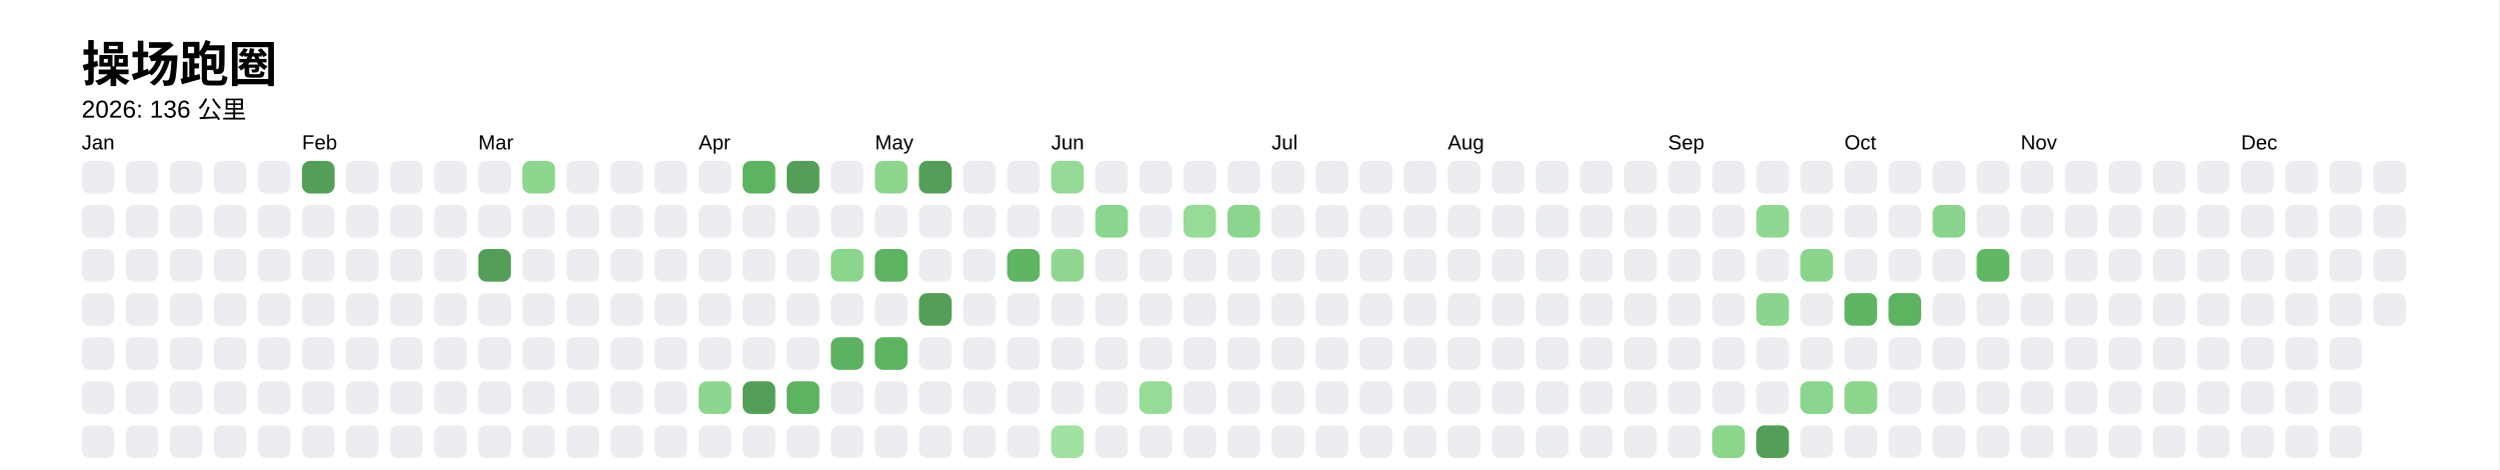
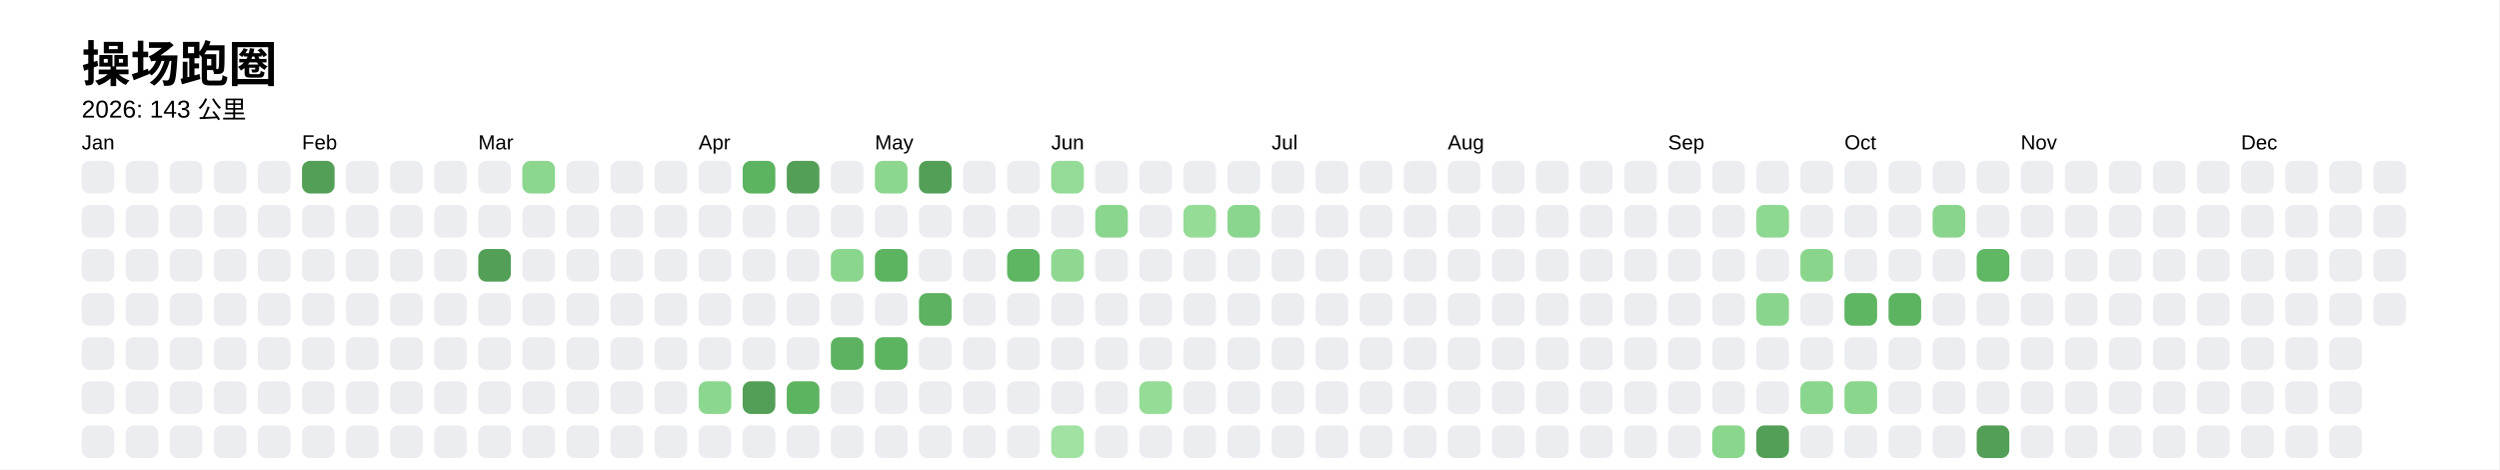
<svg xmlns="http://www.w3.org/2000/svg" baseProfile="full" height="57.5mm" version="1.1" viewBox="0,0,306.2,57.5" width="306.2mm">
  <defs />
  <rect fill="#FFFFFF" height="57.5" width="306.2" x="0" y="0" />
  <text fill="#000000" style="font-size:6px; font-family:Arial; font-weight:bold;" x="10" y="10">操场跑圈</text>
-   <text fill="#000000" style="font-size:3px; font-family:Arial;" x="10" y="14.4">2026: 136 公里</text>
+   <text fill="#000000" style="font-size:3px; font-family:Arial;" x="10" y="14.4">2026: 143 公里</text>
  <text fill="#000000" style="font-size:2.5px; font-family:Arial" x="10" y="18.3">Jan</text>
  <rect fill="#EBEDF0" height="4" rx="1" ry="1" width="4" x="10" y="19.7" />
  <rect fill="#EBEDF0" height="4" rx="1" ry="1" width="4" x="10" y="25.1" />
  <rect fill="#EBEDF0" height="4" rx="1" ry="1" width="4" x="10" y="30.5" />
  <rect fill="#EBEDF0" height="4" rx="1" ry="1" width="4" x="10" y="35.9" />
  <rect fill="#EBEDF0" height="4" rx="1" ry="1" width="4" x="10" y="41.3" />
  <rect fill="#EBEDF0" height="4" rx="1" ry="1" width="4" x="10" y="46.7" />
  <rect fill="#EBEDF0" height="4" rx="1" ry="1" width="4" x="10" y="52.1" />
  <rect fill="#EBEDF0" height="4" rx="1" ry="1" width="4" x="15.4" y="19.7" />
  <rect fill="#EBEDF0" height="4" rx="1" ry="1" width="4" x="15.4" y="25.1" />
  <rect fill="#EBEDF0" height="4" rx="1" ry="1" width="4" x="15.4" y="30.5" />
  <rect fill="#EBEDF0" height="4" rx="1" ry="1" width="4" x="15.4" y="35.9" />
  <rect fill="#EBEDF0" height="4" rx="1" ry="1" width="4" x="15.4" y="41.3" />
  <rect fill="#EBEDF0" height="4" rx="1" ry="1" width="4" x="15.4" y="46.7" />
  <rect fill="#EBEDF0" height="4" rx="1" ry="1" width="4" x="15.4" y="52.1" />
  <rect fill="#EBEDF0" height="4" rx="1" ry="1" width="4" x="20.8" y="19.7" />
  <rect fill="#EBEDF0" height="4" rx="1" ry="1" width="4" x="20.8" y="25.1" />
  <rect fill="#EBEDF0" height="4" rx="1" ry="1" width="4" x="20.8" y="30.5" />
  <rect fill="#EBEDF0" height="4" rx="1" ry="1" width="4" x="20.8" y="35.9" />
  <rect fill="#EBEDF0" height="4" rx="1" ry="1" width="4" x="20.8" y="41.3" />
  <rect fill="#EBEDF0" height="4" rx="1" ry="1" width="4" x="20.8" y="46.7" />
  <rect fill="#EBEDF0" height="4" rx="1" ry="1" width="4" x="20.8" y="52.1" />
  <rect fill="#EBEDF0" height="4" rx="1" ry="1" width="4" x="26.2" y="19.7" />
  <rect fill="#EBEDF0" height="4" rx="1" ry="1" width="4" x="26.2" y="25.1" />
  <rect fill="#EBEDF0" height="4" rx="1" ry="1" width="4" x="26.2" y="30.5" />
  <rect fill="#EBEDF0" height="4" rx="1" ry="1" width="4" x="26.2" y="35.9" />
  <rect fill="#EBEDF0" height="4" rx="1" ry="1" width="4" x="26.2" y="41.3" />
  <rect fill="#EBEDF0" height="4" rx="1" ry="1" width="4" x="26.2" y="46.7" />
  <rect fill="#EBEDF0" height="4" rx="1" ry="1" width="4" x="26.2" y="52.1" />
  <rect fill="#EBEDF0" height="4" rx="1" ry="1" width="4" x="31.6" y="19.7" />
  <rect fill="#EBEDF0" height="4" rx="1" ry="1" width="4" x="31.6" y="25.1" />
  <rect fill="#EBEDF0" height="4" rx="1" ry="1" width="4" x="31.6" y="30.5" />
  <rect fill="#EBEDF0" height="4" rx="1" ry="1" width="4" x="31.6" y="35.9" />
  <rect fill="#EBEDF0" height="4" rx="1" ry="1" width="4" x="31.6" y="41.3" />
  <rect fill="#EBEDF0" height="4" rx="1" ry="1" width="4" x="31.6" y="46.7" />
  <rect fill="#EBEDF0" height="4" rx="1" ry="1" width="4" x="31.6" y="52.1" />
  <text fill="#000000" style="font-size:2.5px; font-family:Arial" x="37.0" y="18.3">Feb</text>
  <rect fill="#549F57" height="4" rx="1" ry="1" width="4" x="37.0" y="19.7" />
  <rect fill="#EBEDF0" height="4" rx="1" ry="1" width="4" x="37.0" y="25.1" />
  <rect fill="#EBEDF0" height="4" rx="1" ry="1" width="4" x="37.0" y="30.5" />
  <rect fill="#EBEDF0" height="4" rx="1" ry="1" width="4" x="37.0" y="35.9" />
  <rect fill="#EBEDF0" height="4" rx="1" ry="1" width="4" x="37.0" y="41.3" />
  <rect fill="#EBEDF0" height="4" rx="1" ry="1" width="4" x="37.0" y="46.7" />
  <rect fill="#EBEDF0" height="4" rx="1" ry="1" width="4" x="37.0" y="52.1" />
  <rect fill="#EBEDF0" height="4" rx="1" ry="1" width="4" x="42.4" y="19.7" />
  <rect fill="#EBEDF0" height="4" rx="1" ry="1" width="4" x="42.4" y="25.1" />
  <rect fill="#EBEDF0" height="4" rx="1" ry="1" width="4" x="42.4" y="30.5" />
  <rect fill="#EBEDF0" height="4" rx="1" ry="1" width="4" x="42.4" y="35.9" />
  <rect fill="#EBEDF0" height="4" rx="1" ry="1" width="4" x="42.4" y="41.3" />
  <rect fill="#EBEDF0" height="4" rx="1" ry="1" width="4" x="42.4" y="46.7" />
  <rect fill="#EBEDF0" height="4" rx="1" ry="1" width="4" x="42.4" y="52.1" />
  <rect fill="#EBEDF0" height="4" rx="1" ry="1" width="4" x="47.8" y="19.7" />
  <rect fill="#EBEDF0" height="4" rx="1" ry="1" width="4" x="47.8" y="25.1" />
  <rect fill="#EBEDF0" height="4" rx="1" ry="1" width="4" x="47.8" y="30.5" />
  <rect fill="#EBEDF0" height="4" rx="1" ry="1" width="4" x="47.8" y="35.9" />
  <rect fill="#EBEDF0" height="4" rx="1" ry="1" width="4" x="47.8" y="41.3" />
  <rect fill="#EBEDF0" height="4" rx="1" ry="1" width="4" x="47.8" y="46.7" />
  <rect fill="#EBEDF0" height="4" rx="1" ry="1" width="4" x="47.8" y="52.1" />
  <rect fill="#EBEDF0" height="4" rx="1" ry="1" width="4" x="53.2" y="19.7" />
  <rect fill="#EBEDF0" height="4" rx="1" ry="1" width="4" x="53.2" y="25.1" />
  <rect fill="#EBEDF0" height="4" rx="1" ry="1" width="4" x="53.2" y="30.5" />
  <rect fill="#EBEDF0" height="4" rx="1" ry="1" width="4" x="53.2" y="35.9" />
  <rect fill="#EBEDF0" height="4" rx="1" ry="1" width="4" x="53.2" y="41.3" />
  <rect fill="#EBEDF0" height="4" rx="1" ry="1" width="4" x="53.2" y="46.7" />
  <rect fill="#EBEDF0" height="4" rx="1" ry="1" width="4" x="53.2" y="52.1" />
  <text fill="#000000" style="font-size:2.5px; font-family:Arial" x="58.6" y="18.3">Mar</text>
  <rect fill="#EBEDF0" height="4" rx="1" ry="1" width="4" x="58.6" y="19.7" />
  <rect fill="#EBEDF0" height="4" rx="1" ry="1" width="4" x="58.6" y="25.1" />
  <rect fill="#549F57" height="4" rx="1" ry="1" width="4" x="58.6" y="30.5" />
  <rect fill="#EBEDF0" height="4" rx="1" ry="1" width="4" x="58.6" y="35.9" />
  <rect fill="#EBEDF0" height="4" rx="1" ry="1" width="4" x="58.6" y="41.3" />
  <rect fill="#EBEDF0" height="4" rx="1" ry="1" width="4" x="58.6" y="46.7" />
  <rect fill="#EBEDF0" height="4" rx="1" ry="1" width="4" x="58.6" y="52.1" />
  <rect fill="#8cd68e" height="4" rx="1" ry="1" width="4" x="64" y="19.7" />
  <rect fill="#EBEDF0" height="4" rx="1" ry="1" width="4" x="64" y="25.1" />
  <rect fill="#EBEDF0" height="4" rx="1" ry="1" width="4" x="64" y="30.5" />
  <rect fill="#EBEDF0" height="4" rx="1" ry="1" width="4" x="64" y="35.9" />
  <rect fill="#EBEDF0" height="4" rx="1" ry="1" width="4" x="64" y="41.3" />
  <rect fill="#EBEDF0" height="4" rx="1" ry="1" width="4" x="64" y="46.7" />
  <rect fill="#EBEDF0" height="4" rx="1" ry="1" width="4" x="64" y="52.1" />
  <rect fill="#EBEDF0" height="4" rx="1" ry="1" width="4" x="69.4" y="19.7" />
  <rect fill="#EBEDF0" height="4" rx="1" ry="1" width="4" x="69.4" y="25.1" />
  <rect fill="#EBEDF0" height="4" rx="1" ry="1" width="4" x="69.4" y="30.5" />
  <rect fill="#EBEDF0" height="4" rx="1" ry="1" width="4" x="69.4" y="35.9" />
  <rect fill="#EBEDF0" height="4" rx="1" ry="1" width="4" x="69.4" y="41.3" />
  <rect fill="#EBEDF0" height="4" rx="1" ry="1" width="4" x="69.4" y="46.7" />
  <rect fill="#EBEDF0" height="4" rx="1" ry="1" width="4" x="69.4" y="52.1" />
  <rect fill="#EBEDF0" height="4" rx="1" ry="1" width="4" x="74.8" y="19.7" />
  <rect fill="#EBEDF0" height="4" rx="1" ry="1" width="4" x="74.8" y="25.1" />
  <rect fill="#EBEDF0" height="4" rx="1" ry="1" width="4" x="74.8" y="30.5" />
  <rect fill="#EBEDF0" height="4" rx="1" ry="1" width="4" x="74.8" y="35.9" />
  <rect fill="#EBEDF0" height="4" rx="1" ry="1" width="4" x="74.8" y="41.3" />
  <rect fill="#EBEDF0" height="4" rx="1" ry="1" width="4" x="74.8" y="46.7" />
  <rect fill="#EBEDF0" height="4" rx="1" ry="1" width="4" x="74.8" y="52.1" />
  <rect fill="#EBEDF0" height="4" rx="1" ry="1" width="4" x="80.2" y="19.7" />
  <rect fill="#EBEDF0" height="4" rx="1" ry="1" width="4" x="80.2" y="25.1" />
  <rect fill="#EBEDF0" height="4" rx="1" ry="1" width="4" x="80.2" y="30.5" />
  <rect fill="#EBEDF0" height="4" rx="1" ry="1" width="4" x="80.2" y="35.9" />
  <rect fill="#EBEDF0" height="4" rx="1" ry="1" width="4" x="80.2" y="41.3" />
  <rect fill="#EBEDF0" height="4" rx="1" ry="1" width="4" x="80.2" y="46.7" />
  <rect fill="#EBEDF0" height="4" rx="1" ry="1" width="4" x="80.2" y="52.1" />
  <text fill="#000000" style="font-size:2.5px; font-family:Arial" x="85.6" y="18.3">Apr</text>
  <rect fill="#EBEDF0" height="4" rx="1" ry="1" width="4" x="85.6" y="19.7" />
  <rect fill="#EBEDF0" height="4" rx="1" ry="1" width="4" x="85.6" y="25.1" />
  <rect fill="#EBEDF0" height="4" rx="1" ry="1" width="4" x="85.6" y="30.5" />
  <rect fill="#EBEDF0" height="4" rx="1" ry="1" width="4" x="85.6" y="35.9" />
  <rect fill="#EBEDF0" height="4" rx="1" ry="1" width="4" x="85.6" y="41.3" />
  <rect fill="#8cd78f" height="4" rx="1" ry="1" width="4" x="85.6" y="46.7" />
  <rect fill="#EBEDF0" height="4" rx="1" ry="1" width="4" x="85.6" y="52.1" />
  <rect fill="#5cb360" height="4" rx="1" ry="1" width="4" x="91" y="19.7" />
  <rect fill="#EBEDF0" height="4" rx="1" ry="1" width="4" x="91" y="25.1" />
  <rect fill="#EBEDF0" height="4" rx="1" ry="1" width="4" x="91" y="30.5" />
  <rect fill="#EBEDF0" height="4" rx="1" ry="1" width="4" x="91" y="35.9" />
  <rect fill="#EBEDF0" height="4" rx="1" ry="1" width="4" x="91" y="41.3" />
  <rect fill="#549F57" height="4" rx="1" ry="1" width="4" x="91" y="46.7" />
  <rect fill="#EBEDF0" height="4" rx="1" ry="1" width="4" x="91" y="52.1" />
  <rect fill="#549F57" height="4" rx="1" ry="1" width="4" x="96.4" y="19.7" />
  <rect fill="#EBEDF0" height="4" rx="1" ry="1" width="4" x="96.4" y="25.1" />
  <rect fill="#EBEDF0" height="4" rx="1" ry="1" width="4" x="96.4" y="30.5" />
  <rect fill="#EBEDF0" height="4" rx="1" ry="1" width="4" x="96.4" y="35.9" />
  <rect fill="#EBEDF0" height="4" rx="1" ry="1" width="4" x="96.4" y="41.3" />
  <rect fill="#5cb360" height="4" rx="1" ry="1" width="4" x="96.4" y="46.7" />
  <rect fill="#EBEDF0" height="4" rx="1" ry="1" width="4" x="96.4" y="52.1" />
  <rect fill="#EBEDF0" height="4" rx="1" ry="1" width="4" x="101.8" y="19.7" />
  <rect fill="#EBEDF0" height="4" rx="1" ry="1" width="4" x="101.8" y="25.1" />
  <rect fill="#8bd68d" height="4" rx="1" ry="1" width="4" x="101.8" y="30.5" />
  <rect fill="#EBEDF0" height="4" rx="1" ry="1" width="4" x="101.8" y="35.9" />
  <rect fill="#5cb260" height="4" rx="1" ry="1" width="4" x="101.8" y="41.3" />
  <rect fill="#EBEDF0" height="4" rx="1" ry="1" width="4" x="101.8" y="46.7" />
  <rect fill="#EBEDF0" height="4" rx="1" ry="1" width="4" x="101.8" y="52.1" />
  <text fill="#000000" style="font-size:2.5px; font-family:Arial" x="107.2" y="18.3">May</text>
  <rect fill="#8cd68e" height="4" rx="1" ry="1" width="4" x="107.2" y="19.7" />
  <rect fill="#EBEDF0" height="4" rx="1" ry="1" width="4" x="107.2" y="25.1" />
  <rect fill="#5cb360" height="4" rx="1" ry="1" width="4" x="107.2" y="30.5" />
  <rect fill="#EBEDF0" height="4" rx="1" ry="1" width="4" x="107.2" y="35.9" />
  <rect fill="#5cb360" height="4" rx="1" ry="1" width="4" x="107.2" y="41.3" />
  <rect fill="#EBEDF0" height="4" rx="1" ry="1" width="4" x="107.2" y="46.7" />
  <rect fill="#EBEDF0" height="4" rx="1" ry="1" width="4" x="107.2" y="52.1" />
  <rect fill="#549F57" height="4" rx="1" ry="1" width="4" x="112.6" y="19.7" />
  <rect fill="#EBEDF0" height="4" rx="1" ry="1" width="4" x="112.6" y="25.1" />
  <rect fill="#EBEDF0" height="4" rx="1" ry="1" width="4" x="112.6" y="30.5" />
-   <rect fill="#549F57" height="4" rx="1" ry="1" width="4" x="112.6" y="35.9" />
+   <rect fill="#5cb260" height="4" rx="1" ry="1" width="4" x="112.6" y="35.9" />
  <rect fill="#EBEDF0" height="4" rx="1" ry="1" width="4" x="112.6" y="41.3" />
  <rect fill="#EBEDF0" height="4" rx="1" ry="1" width="4" x="112.6" y="46.7" />
  <rect fill="#EBEDF0" height="4" rx="1" ry="1" width="4" x="112.6" y="52.1" />
  <rect fill="#EBEDF0" height="4" rx="1" ry="1" width="4" x="118" y="19.7" />
  <rect fill="#EBEDF0" height="4" rx="1" ry="1" width="4" x="118" y="25.1" />
  <rect fill="#EBEDF0" height="4" rx="1" ry="1" width="4" x="118" y="30.5" />
  <rect fill="#EBEDF0" height="4" rx="1" ry="1" width="4" x="118" y="35.9" />
  <rect fill="#EBEDF0" height="4" rx="1" ry="1" width="4" x="118" y="41.3" />
  <rect fill="#EBEDF0" height="4" rx="1" ry="1" width="4" x="118" y="46.7" />
  <rect fill="#EBEDF0" height="4" rx="1" ry="1" width="4" x="118" y="52.1" />
  <rect fill="#EBEDF0" height="4" rx="1" ry="1" width="4" x="123.4" y="19.7" />
  <rect fill="#EBEDF0" height="4" rx="1" ry="1" width="4" x="123.4" y="25.1" />
  <rect fill="#5eb663" height="4" rx="1" ry="1" width="4" x="123.4" y="30.5" />
  <rect fill="#EBEDF0" height="4" rx="1" ry="1" width="4" x="123.4" y="35.9" />
  <rect fill="#EBEDF0" height="4" rx="1" ry="1" width="4" x="123.4" y="41.3" />
  <rect fill="#EBEDF0" height="4" rx="1" ry="1" width="4" x="123.4" y="46.7" />
  <rect fill="#EBEDF0" height="4" rx="1" ry="1" width="4" x="123.4" y="52.1" />
  <text fill="#000000" style="font-size:2.5px; font-family:Arial" x="128.8" y="18.3">Jun</text>
  <rect fill="#94db97" height="4" rx="1" ry="1" width="4" x="128.8" y="19.7" />
  <rect fill="#EBEDF0" height="4" rx="1" ry="1" width="4" x="128.8" y="25.1" />
  <rect fill="#90d892" height="4" rx="1" ry="1" width="4" x="128.8" y="30.5" />
  <rect fill="#EBEDF0" height="4" rx="1" ry="1" width="4" x="128.8" y="35.9" />
  <rect fill="#EBEDF0" height="4" rx="1" ry="1" width="4" x="128.8" y="41.3" />
  <rect fill="#EBEDF0" height="4" rx="1" ry="1" width="4" x="128.8" y="46.7" />
  <rect fill="#a1e2a3" height="4" rx="1" ry="1" width="4" x="128.8" y="52.1" />
  <rect fill="#EBEDF0" height="4" rx="1" ry="1" width="4" x="134.2" y="19.7" />
  <rect fill="#8bd68e" height="4" rx="1" ry="1" width="4" x="134.2" y="25.1" />
  <rect fill="#EBEDF0" height="4" rx="1" ry="1" width="4" x="134.2" y="30.5" />
  <rect fill="#EBEDF0" height="4" rx="1" ry="1" width="4" x="134.2" y="35.9" />
  <rect fill="#EBEDF0" height="4" rx="1" ry="1" width="4" x="134.2" y="41.3" />
  <rect fill="#EBEDF0" height="4" rx="1" ry="1" width="4" x="134.2" y="46.7" />
  <rect fill="#EBEDF0" height="4" rx="1" ry="1" width="4" x="134.2" y="52.1" />
  <rect fill="#EBEDF0" height="4" rx="1" ry="1" width="4" x="139.6" y="19.7" />
  <rect fill="#EBEDF0" height="4" rx="1" ry="1" width="4" x="139.6" y="25.1" />
  <rect fill="#EBEDF0" height="4" rx="1" ry="1" width="4" x="139.6" y="30.5" />
  <rect fill="#EBEDF0" height="4" rx="1" ry="1" width="4" x="139.6" y="35.9" />
  <rect fill="#EBEDF0" height="4" rx="1" ry="1" width="4" x="139.6" y="41.3" />
  <rect fill="#95dc97" height="4" rx="1" ry="1" width="4" x="139.6" y="46.7" />
  <rect fill="#EBEDF0" height="4" rx="1" ry="1" width="4" x="139.6" y="52.1" />
  <rect fill="#EBEDF0" height="4" rx="1" ry="1" width="4" x="145" y="19.7" />
  <rect fill="#95dc97" height="4" rx="1" ry="1" width="4" x="145" y="25.1" />
  <rect fill="#EBEDF0" height="4" rx="1" ry="1" width="4" x="145" y="30.5" />
  <rect fill="#EBEDF0" height="4" rx="1" ry="1" width="4" x="145" y="35.9" />
  <rect fill="#EBEDF0" height="4" rx="1" ry="1" width="4" x="145" y="41.3" />
  <rect fill="#EBEDF0" height="4" rx="1" ry="1" width="4" x="145" y="46.7" />
  <rect fill="#EBEDF0" height="4" rx="1" ry="1" width="4" x="145" y="52.1" />
  <rect fill="#EBEDF0" height="4" rx="1" ry="1" width="4" x="150.4" y="19.7" />
  <rect fill="#8bd68e" height="4" rx="1" ry="1" width="4" x="150.4" y="25.1" />
  <rect fill="#EBEDF0" height="4" rx="1" ry="1" width="4" x="150.4" y="30.5" />
  <rect fill="#EBEDF0" height="4" rx="1" ry="1" width="4" x="150.4" y="35.9" />
  <rect fill="#EBEDF0" height="4" rx="1" ry="1" width="4" x="150.4" y="41.3" />
  <rect fill="#EBEDF0" height="4" rx="1" ry="1" width="4" x="150.4" y="46.7" />
  <rect fill="#EBEDF0" height="4" rx="1" ry="1" width="4" x="150.4" y="52.1" />
  <text fill="#000000" style="font-size:2.5px; font-family:Arial" x="155.8" y="18.3">Jul</text>
  <rect fill="#EBEDF0" height="4" rx="1" ry="1" width="4" x="155.8" y="19.7" />
  <rect fill="#EBEDF0" height="4" rx="1" ry="1" width="4" x="155.8" y="25.1" />
  <rect fill="#EBEDF0" height="4" rx="1" ry="1" width="4" x="155.8" y="30.5" />
  <rect fill="#EBEDF0" height="4" rx="1" ry="1" width="4" x="155.8" y="35.9" />
  <rect fill="#EBEDF0" height="4" rx="1" ry="1" width="4" x="155.8" y="41.3" />
  <rect fill="#EBEDF0" height="4" rx="1" ry="1" width="4" x="155.8" y="46.7" />
  <rect fill="#EBEDF0" height="4" rx="1" ry="1" width="4" x="155.8" y="52.1" />
  <rect fill="#EBEDF0" height="4" rx="1" ry="1" width="4" x="161.2" y="19.7" />
  <rect fill="#EBEDF0" height="4" rx="1" ry="1" width="4" x="161.2" y="25.1" />
  <rect fill="#EBEDF0" height="4" rx="1" ry="1" width="4" x="161.2" y="30.5" />
  <rect fill="#EBEDF0" height="4" rx="1" ry="1" width="4" x="161.2" y="35.9" />
  <rect fill="#EBEDF0" height="4" rx="1" ry="1" width="4" x="161.2" y="41.3" />
  <rect fill="#EBEDF0" height="4" rx="1" ry="1" width="4" x="161.2" y="46.7" />
  <rect fill="#EBEDF0" height="4" rx="1" ry="1" width="4" x="161.2" y="52.1" />
  <rect fill="#EBEDF0" height="4" rx="1" ry="1" width="4" x="166.6" y="19.7" />
  <rect fill="#EBEDF0" height="4" rx="1" ry="1" width="4" x="166.6" y="25.1" />
  <rect fill="#EBEDF0" height="4" rx="1" ry="1" width="4" x="166.6" y="30.5" />
  <rect fill="#EBEDF0" height="4" rx="1" ry="1" width="4" x="166.6" y="35.9" />
  <rect fill="#EBEDF0" height="4" rx="1" ry="1" width="4" x="166.6" y="41.3" />
  <rect fill="#EBEDF0" height="4" rx="1" ry="1" width="4" x="166.6" y="46.7" />
  <rect fill="#EBEDF0" height="4" rx="1" ry="1" width="4" x="166.6" y="52.1" />
  <rect fill="#EBEDF0" height="4" rx="1" ry="1" width="4" x="172" y="19.7" />
  <rect fill="#EBEDF0" height="4" rx="1" ry="1" width="4" x="172" y="25.1" />
  <rect fill="#EBEDF0" height="4" rx="1" ry="1" width="4" x="172" y="30.5" />
  <rect fill="#EBEDF0" height="4" rx="1" ry="1" width="4" x="172" y="35.9" />
  <rect fill="#EBEDF0" height="4" rx="1" ry="1" width="4" x="172" y="41.3" />
  <rect fill="#EBEDF0" height="4" rx="1" ry="1" width="4" x="172" y="46.7" />
  <rect fill="#EBEDF0" height="4" rx="1" ry="1" width="4" x="172" y="52.1" />
  <text fill="#000000" style="font-size:2.5px; font-family:Arial" x="177.4" y="18.3">Aug</text>
  <rect fill="#EBEDF0" height="4" rx="1" ry="1" width="4" x="177.4" y="19.7" />
  <rect fill="#EBEDF0" height="4" rx="1" ry="1" width="4" x="177.4" y="25.1" />
  <rect fill="#EBEDF0" height="4" rx="1" ry="1" width="4" x="177.4" y="30.5" />
  <rect fill="#EBEDF0" height="4" rx="1" ry="1" width="4" x="177.4" y="35.9" />
  <rect fill="#EBEDF0" height="4" rx="1" ry="1" width="4" x="177.4" y="41.3" />
  <rect fill="#EBEDF0" height="4" rx="1" ry="1" width="4" x="177.4" y="46.7" />
  <rect fill="#EBEDF0" height="4" rx="1" ry="1" width="4" x="177.4" y="52.1" />
  <rect fill="#EBEDF0" height="4" rx="1" ry="1" width="4" x="182.8" y="19.7" />
  <rect fill="#EBEDF0" height="4" rx="1" ry="1" width="4" x="182.8" y="25.1" />
  <rect fill="#EBEDF0" height="4" rx="1" ry="1" width="4" x="182.8" y="30.5" />
  <rect fill="#EBEDF0" height="4" rx="1" ry="1" width="4" x="182.8" y="35.9" />
  <rect fill="#EBEDF0" height="4" rx="1" ry="1" width="4" x="182.8" y="41.3" />
  <rect fill="#EBEDF0" height="4" rx="1" ry="1" width="4" x="182.8" y="46.7" />
  <rect fill="#EBEDF0" height="4" rx="1" ry="1" width="4" x="182.8" y="52.1" />
  <rect fill="#EBEDF0" height="4" rx="1" ry="1" width="4" x="188.2" y="19.7" />
  <rect fill="#EBEDF0" height="4" rx="1" ry="1" width="4" x="188.2" y="25.1" />
  <rect fill="#EBEDF0" height="4" rx="1" ry="1" width="4" x="188.2" y="30.5" />
  <rect fill="#EBEDF0" height="4" rx="1" ry="1" width="4" x="188.2" y="35.9" />
  <rect fill="#EBEDF0" height="4" rx="1" ry="1" width="4" x="188.2" y="41.3" />
  <rect fill="#EBEDF0" height="4" rx="1" ry="1" width="4" x="188.2" y="46.7" />
  <rect fill="#EBEDF0" height="4" rx="1" ry="1" width="4" x="188.2" y="52.1" />
  <rect fill="#EBEDF0" height="4" rx="1" ry="1" width="4" x="193.6" y="19.7" />
  <rect fill="#EBEDF0" height="4" rx="1" ry="1" width="4" x="193.6" y="25.1" />
  <rect fill="#EBEDF0" height="4" rx="1" ry="1" width="4" x="193.6" y="30.5" />
  <rect fill="#EBEDF0" height="4" rx="1" ry="1" width="4" x="193.6" y="35.9" />
  <rect fill="#EBEDF0" height="4" rx="1" ry="1" width="4" x="193.6" y="41.3" />
  <rect fill="#EBEDF0" height="4" rx="1" ry="1" width="4" x="193.6" y="46.7" />
  <rect fill="#EBEDF0" height="4" rx="1" ry="1" width="4" x="193.6" y="52.1" />
  <rect fill="#EBEDF0" height="4" rx="1" ry="1" width="4" x="199" y="19.7" />
  <rect fill="#EBEDF0" height="4" rx="1" ry="1" width="4" x="199" y="25.1" />
  <rect fill="#EBEDF0" height="4" rx="1" ry="1" width="4" x="199" y="30.5" />
  <rect fill="#EBEDF0" height="4" rx="1" ry="1" width="4" x="199" y="35.9" />
  <rect fill="#EBEDF0" height="4" rx="1" ry="1" width="4" x="199" y="41.3" />
  <rect fill="#EBEDF0" height="4" rx="1" ry="1" width="4" x="199" y="46.7" />
  <rect fill="#EBEDF0" height="4" rx="1" ry="1" width="4" x="199" y="52.1" />
  <text fill="#000000" style="font-size:2.5px; font-family:Arial" x="204.4" y="18.3">Sep</text>
  <rect fill="#EBEDF0" height="4" rx="1" ry="1" width="4" x="204.4" y="19.7" />
  <rect fill="#EBEDF0" height="4" rx="1" ry="1" width="4" x="204.4" y="25.1" />
  <rect fill="#EBEDF0" height="4" rx="1" ry="1" width="4" x="204.4" y="30.5" />
  <rect fill="#EBEDF0" height="4" rx="1" ry="1" width="4" x="204.4" y="35.9" />
  <rect fill="#EBEDF0" height="4" rx="1" ry="1" width="4" x="204.4" y="41.3" />
  <rect fill="#EBEDF0" height="4" rx="1" ry="1" width="4" x="204.4" y="46.7" />
  <rect fill="#EBEDF0" height="4" rx="1" ry="1" width="4" x="204.4" y="52.1" />
  <rect fill="#EBEDF0" height="4" rx="1" ry="1" width="4" x="209.8" y="19.7" />
  <rect fill="#EBEDF0" height="4" rx="1" ry="1" width="4" x="209.8" y="25.1" />
  <rect fill="#EBEDF0" height="4" rx="1" ry="1" width="4" x="209.8" y="30.5" />
  <rect fill="#EBEDF0" height="4" rx="1" ry="1" width="4" x="209.8" y="35.9" />
  <rect fill="#EBEDF0" height="4" rx="1" ry="1" width="4" x="209.8" y="41.3" />
  <rect fill="#EBEDF0" height="4" rx="1" ry="1" width="4" x="209.8" y="46.7" />
  <rect fill="#8bd68d" height="4" rx="1" ry="1" width="4" x="209.8" y="52.1" />
  <rect fill="#EBEDF0" height="4" rx="1" ry="1" width="4" x="215.2" y="19.7" />
  <rect fill="#8ed891" height="4" rx="1" ry="1" width="4" x="215.2" y="25.1" />
  <rect fill="#EBEDF0" height="4" rx="1" ry="1" width="4" x="215.2" y="30.5" />
  <rect fill="#8ad58d" height="4" rx="1" ry="1" width="4" x="215.2" y="35.9" />
  <rect fill="#EBEDF0" height="4" rx="1" ry="1" width="4" x="215.2" y="41.3" />
  <rect fill="#EBEDF0" height="4" rx="1" ry="1" width="4" x="215.2" y="46.7" />
  <rect fill="#549F57" height="4" rx="1" ry="1" width="4" x="215.2" y="52.1" />
  <rect fill="#EBEDF0" height="4" rx="1" ry="1" width="4" x="220.6" y="19.7" />
  <rect fill="#EBEDF0" height="4" rx="1" ry="1" width="4" x="220.6" y="25.1" />
  <rect fill="#8ad58c" height="4" rx="1" ry="1" width="4" x="220.6" y="30.5" />
  <rect fill="#EBEDF0" height="4" rx="1" ry="1" width="4" x="220.6" y="35.9" />
  <rect fill="#EBEDF0" height="4" rx="1" ry="1" width="4" x="220.6" y="41.3" />
  <rect fill="#8bd68e" height="4" rx="1" ry="1" width="4" x="220.6" y="46.7" />
  <rect fill="#EBEDF0" height="4" rx="1" ry="1" width="4" x="220.6" y="52.1" />
  <text fill="#000000" style="font-size:2.5px; font-family:Arial" x="226" y="18.3">Oct</text>
  <rect fill="#EBEDF0" height="4" rx="1" ry="1" width="4" x="226" y="19.7" />
  <rect fill="#EBEDF0" height="4" rx="1" ry="1" width="4" x="226" y="25.1" />
  <rect fill="#EBEDF0" height="4" rx="1" ry="1" width="4" x="226" y="30.5" />
  <rect fill="#5eb562" height="4" rx="1" ry="1" width="4" x="226" y="35.9" />
  <rect fill="#EBEDF0" height="4" rx="1" ry="1" width="4" x="226" y="41.3" />
  <rect fill="#8bd68d" height="4" rx="1" ry="1" width="4" x="226" y="46.7" />
  <rect fill="#EBEDF0" height="4" rx="1" ry="1" width="4" x="226" y="52.1" />
  <rect fill="#EBEDF0" height="4" rx="1" ry="1" width="4" x="231.4" y="19.7" />
  <rect fill="#EBEDF0" height="4" rx="1" ry="1" width="4" x="231.4" y="25.1" />
  <rect fill="#EBEDF0" height="4" rx="1" ry="1" width="4" x="231.4" y="30.5" />
  <rect fill="#5cb360" height="4" rx="1" ry="1" width="4" x="231.4" y="35.9" />
  <rect fill="#EBEDF0" height="4" rx="1" ry="1" width="4" x="231.4" y="41.3" />
  <rect fill="#EBEDF0" height="4" rx="1" ry="1" width="4" x="231.4" y="46.7" />
  <rect fill="#EBEDF0" height="4" rx="1" ry="1" width="4" x="231.4" y="52.1" />
  <rect fill="#EBEDF0" height="4" rx="1" ry="1" width="4" x="236.8" y="19.7" />
  <rect fill="#8ad58d" height="4" rx="1" ry="1" width="4" x="236.8" y="25.1" />
  <rect fill="#EBEDF0" height="4" rx="1" ry="1" width="4" x="236.8" y="30.5" />
  <rect fill="#EBEDF0" height="4" rx="1" ry="1" width="4" x="236.8" y="35.9" />
  <rect fill="#EBEDF0" height="4" rx="1" ry="1" width="4" x="236.8" y="41.3" />
  <rect fill="#EBEDF0" height="4" rx="1" ry="1" width="4" x="236.8" y="46.7" />
  <rect fill="#EBEDF0" height="4" rx="1" ry="1" width="4" x="236.8" y="52.1" />
  <rect fill="#EBEDF0" height="4" rx="1" ry="1" width="4" x="242.2" y="19.7" />
  <rect fill="#EBEDF0" height="4" rx="1" ry="1" width="4" x="242.2" y="25.1" />
  <rect fill="#60b764" height="4" rx="1" ry="1" width="4" x="242.2" y="30.5" />
  <rect fill="#EBEDF0" height="4" rx="1" ry="1" width="4" x="242.2" y="35.9" />
  <rect fill="#EBEDF0" height="4" rx="1" ry="1" width="4" x="242.2" y="41.3" />
  <rect fill="#EBEDF0" height="4" rx="1" ry="1" width="4" x="242.2" y="46.7" />
-   <rect fill="#EBEDF0" height="4" rx="1" ry="1" width="4" x="242.2" y="52.1" />
+   <rect fill="#549F57" height="4" rx="1" ry="1" width="4" x="242.2" y="52.1" />
  <text fill="#000000" style="font-size:2.5px; font-family:Arial" x="247.6" y="18.3">Nov</text>
  <rect fill="#EBEDF0" height="4" rx="1" ry="1" width="4" x="247.6" y="19.7" />
  <rect fill="#EBEDF0" height="4" rx="1" ry="1" width="4" x="247.6" y="25.1" />
  <rect fill="#EBEDF0" height="4" rx="1" ry="1" width="4" x="247.6" y="30.5" />
  <rect fill="#EBEDF0" height="4" rx="1" ry="1" width="4" x="247.6" y="35.9" />
  <rect fill="#EBEDF0" height="4" rx="1" ry="1" width="4" x="247.6" y="41.3" />
  <rect fill="#EBEDF0" height="4" rx="1" ry="1" width="4" x="247.6" y="46.7" />
  <rect fill="#EBEDF0" height="4" rx="1" ry="1" width="4" x="247.6" y="52.1" />
  <rect fill="#EBEDF0" height="4" rx="1" ry="1" width="4" x="253" y="19.7" />
  <rect fill="#EBEDF0" height="4" rx="1" ry="1" width="4" x="253" y="25.1" />
  <rect fill="#EBEDF0" height="4" rx="1" ry="1" width="4" x="253" y="30.5" />
  <rect fill="#EBEDF0" height="4" rx="1" ry="1" width="4" x="253" y="35.9" />
  <rect fill="#EBEDF0" height="4" rx="1" ry="1" width="4" x="253" y="41.3" />
  <rect fill="#EBEDF0" height="4" rx="1" ry="1" width="4" x="253" y="46.7" />
  <rect fill="#EBEDF0" height="4" rx="1" ry="1" width="4" x="253" y="52.1" />
  <rect fill="#EBEDF0" height="4" rx="1" ry="1" width="4" x="258.4" y="19.7" />
  <rect fill="#EBEDF0" height="4" rx="1" ry="1" width="4" x="258.4" y="25.1" />
  <rect fill="#EBEDF0" height="4" rx="1" ry="1" width="4" x="258.4" y="30.5" />
  <rect fill="#EBEDF0" height="4" rx="1" ry="1" width="4" x="258.4" y="35.9" />
  <rect fill="#EBEDF0" height="4" rx="1" ry="1" width="4" x="258.4" y="41.3" />
  <rect fill="#EBEDF0" height="4" rx="1" ry="1" width="4" x="258.4" y="46.7" />
  <rect fill="#EBEDF0" height="4" rx="1" ry="1" width="4" x="258.4" y="52.1" />
  <rect fill="#EBEDF0" height="4" rx="1" ry="1" width="4" x="263.8" y="19.7" />
  <rect fill="#EBEDF0" height="4" rx="1" ry="1" width="4" x="263.8" y="25.1" />
  <rect fill="#EBEDF0" height="4" rx="1" ry="1" width="4" x="263.8" y="30.5" />
  <rect fill="#EBEDF0" height="4" rx="1" ry="1" width="4" x="263.8" y="35.9" />
  <rect fill="#EBEDF0" height="4" rx="1" ry="1" width="4" x="263.8" y="41.3" />
  <rect fill="#EBEDF0" height="4" rx="1" ry="1" width="4" x="263.8" y="46.7" />
  <rect fill="#EBEDF0" height="4" rx="1" ry="1" width="4" x="263.8" y="52.1" />
  <rect fill="#EBEDF0" height="4" rx="1" ry="1" width="4" x="269.2" y="19.7" />
  <rect fill="#EBEDF0" height="4" rx="1" ry="1" width="4" x="269.2" y="25.1" />
  <rect fill="#EBEDF0" height="4" rx="1" ry="1" width="4" x="269.2" y="30.5" />
  <rect fill="#EBEDF0" height="4" rx="1" ry="1" width="4" x="269.2" y="35.9" />
  <rect fill="#EBEDF0" height="4" rx="1" ry="1" width="4" x="269.2" y="41.3" />
  <rect fill="#EBEDF0" height="4" rx="1" ry="1" width="4" x="269.2" y="46.7" />
  <rect fill="#EBEDF0" height="4" rx="1" ry="1" width="4" x="269.2" y="52.1" />
  <text fill="#000000" style="font-size:2.5px; font-family:Arial" x="274.6" y="18.3">Dec</text>
  <rect fill="#EBEDF0" height="4" rx="1" ry="1" width="4" x="274.6" y="19.7" />
  <rect fill="#EBEDF0" height="4" rx="1" ry="1" width="4" x="274.6" y="25.1" />
  <rect fill="#EBEDF0" height="4" rx="1" ry="1" width="4" x="274.6" y="30.5" />
  <rect fill="#EBEDF0" height="4" rx="1" ry="1" width="4" x="274.6" y="35.9" />
  <rect fill="#EBEDF0" height="4" rx="1" ry="1" width="4" x="274.6" y="41.3" />
  <rect fill="#EBEDF0" height="4" rx="1" ry="1" width="4" x="274.6" y="46.7" />
  <rect fill="#EBEDF0" height="4" rx="1" ry="1" width="4" x="274.6" y="52.1" />
  <rect fill="#EBEDF0" height="4" rx="1" ry="1" width="4" x="280" y="19.7" />
  <rect fill="#EBEDF0" height="4" rx="1" ry="1" width="4" x="280" y="25.1" />
  <rect fill="#EBEDF0" height="4" rx="1" ry="1" width="4" x="280" y="30.5" />
  <rect fill="#EBEDF0" height="4" rx="1" ry="1" width="4" x="280" y="35.9" />
  <rect fill="#EBEDF0" height="4" rx="1" ry="1" width="4" x="280" y="41.3" />
  <rect fill="#EBEDF0" height="4" rx="1" ry="1" width="4" x="280" y="46.7" />
  <rect fill="#EBEDF0" height="4" rx="1" ry="1" width="4" x="280" y="52.1" />
  <rect fill="#EBEDF0" height="4" rx="1" ry="1" width="4" x="285.4" y="19.7" />
  <rect fill="#EBEDF0" height="4" rx="1" ry="1" width="4" x="285.4" y="25.1" />
  <rect fill="#EBEDF0" height="4" rx="1" ry="1" width="4" x="285.4" y="30.5" />
  <rect fill="#EBEDF0" height="4" rx="1" ry="1" width="4" x="285.4" y="35.9" />
  <rect fill="#EBEDF0" height="4" rx="1" ry="1" width="4" x="285.4" y="41.3" />
  <rect fill="#EBEDF0" height="4" rx="1" ry="1" width="4" x="285.4" y="46.7" />
  <rect fill="#EBEDF0" height="4" rx="1" ry="1" width="4" x="285.4" y="52.1" />
  <rect fill="#EBEDF0" height="4" rx="1" ry="1" width="4" x="290.8" y="19.7" />
  <rect fill="#EBEDF0" height="4" rx="1" ry="1" width="4" x="290.8" y="25.1" />
  <rect fill="#EBEDF0" height="4" rx="1" ry="1" width="4" x="290.8" y="30.5" />
  <rect fill="#EBEDF0" height="4" rx="1" ry="1" width="4" x="290.8" y="35.9" />
</svg>
